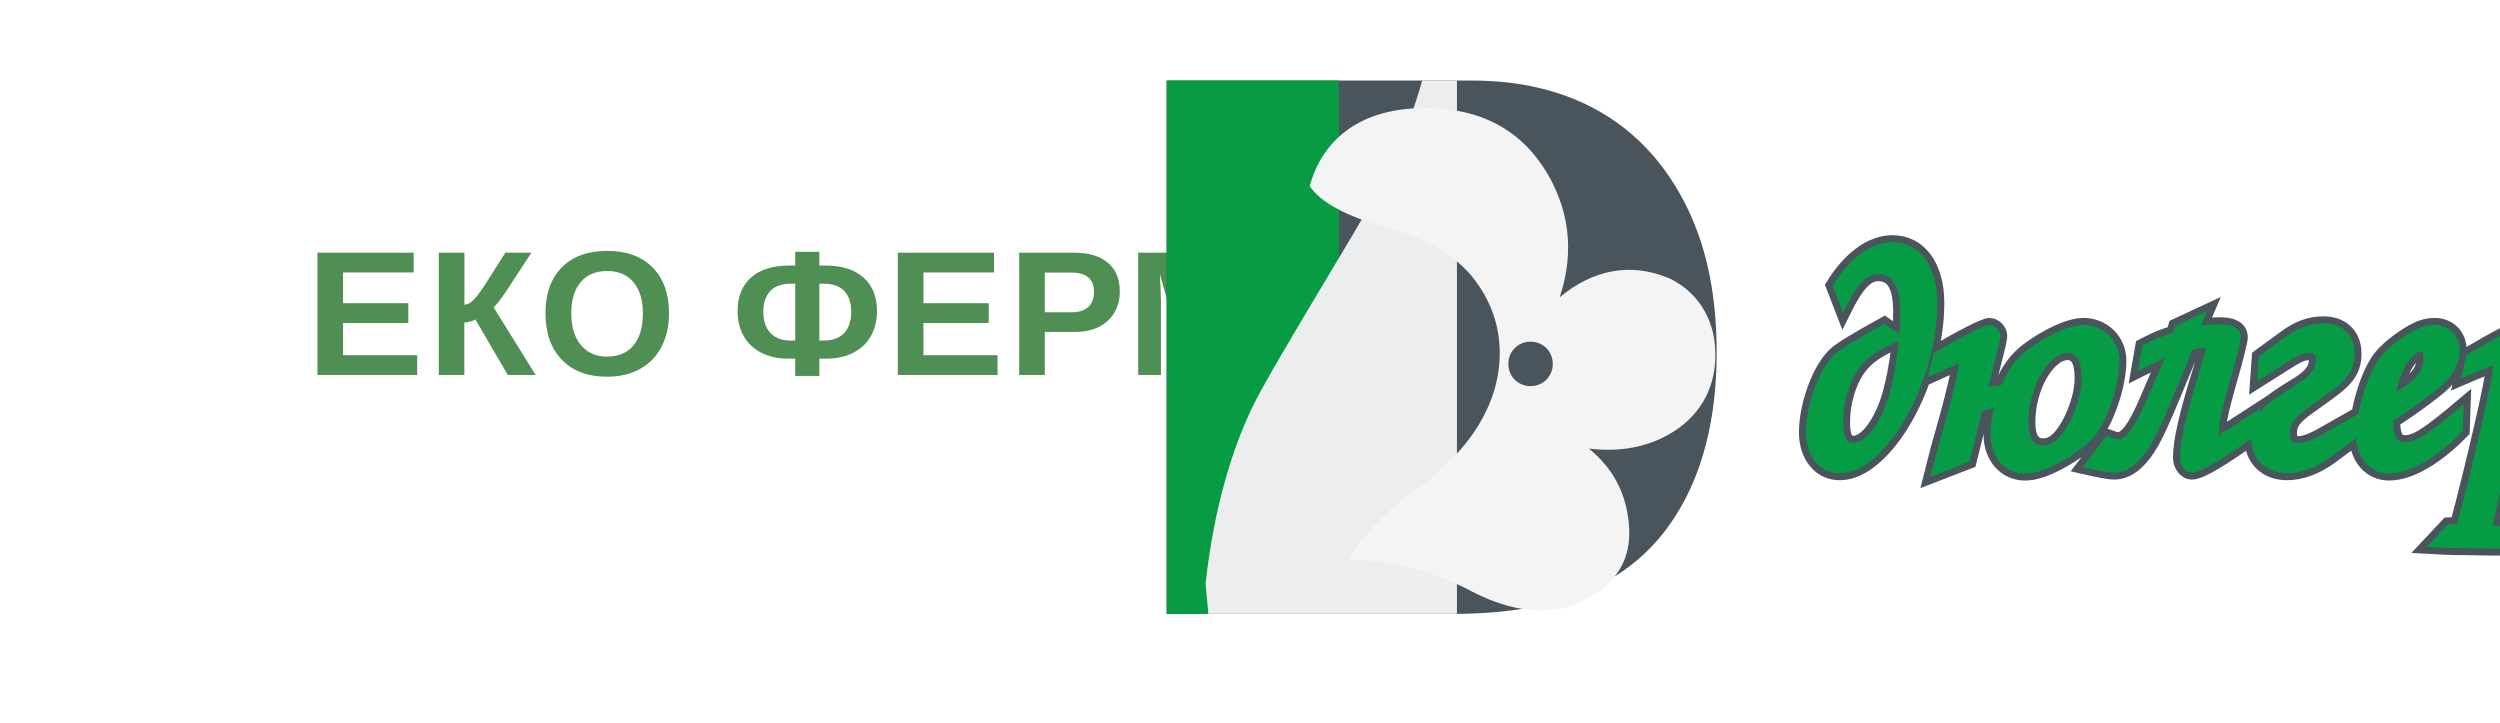
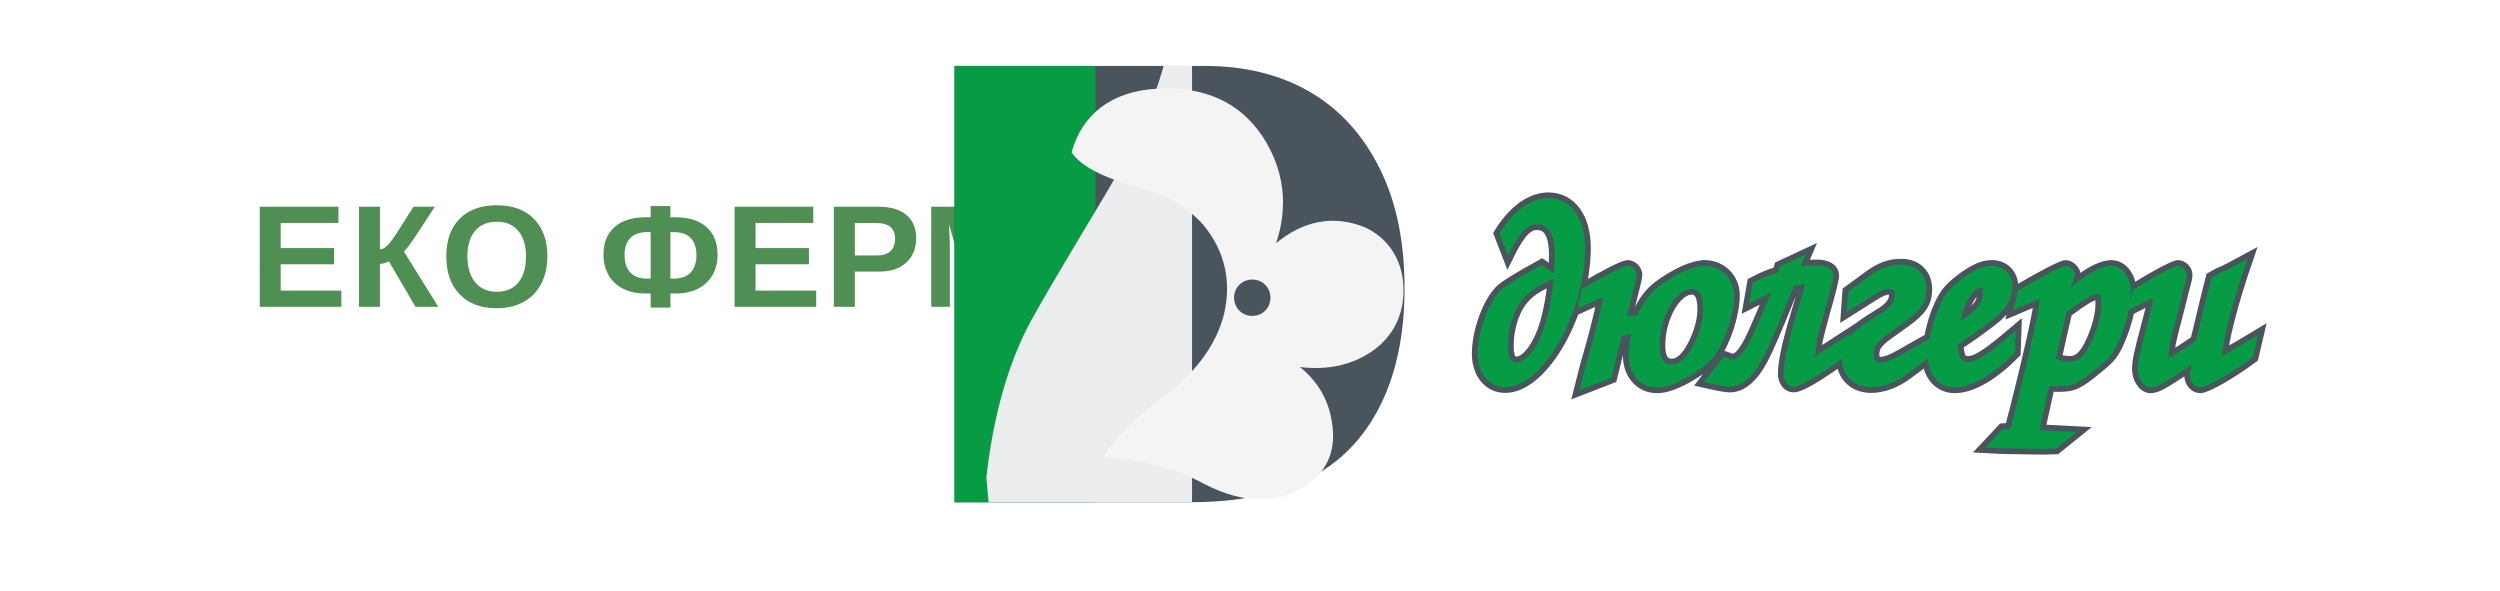
- <svg xmlns="http://www.w3.org/2000/svg" width="1800" height="520" viewBox="0 0 1800 520" fill="none" role="img" aria-labelledby="title desc">
+ <svg xmlns="http://www.w3.org/2000/svg" width="2200" height="520" viewBox="0 0 2200 520" fill="none" role="img" aria-labelledby="title desc">
  <g transform="translate(220 40)">
    <text x="0" y="230" font-family="Manrope, Arial, sans-serif" font-size="128" font-weight="800" fill="#4F8F53" letter-spacing="2">ЕКО ФЕРМА</text>
    <g transform="translate(620 18)">
      <path d="M0 0H220C290 0 345 30 375 92C390 123 396 158 396 196C396 243 386 283 366 314C334 364 280 384 206 384H0V0Z" fill="#49545C" />
      <path d="M0 0H124V384H0V0Z" fill="#079B44" />
      <path d="M28 362C34 309 47 261 68 223C87 189 109 153 134 111C156 74 173 39 184 0H209V384H30L28 362Z" fill="#ECEDEE" />
      <path d="M103 76C112 43 138 22 179 20C220 18 251 32 271 62C290 91 294 123 283 156C307 136 334 131 361 142C381 151 394 170 395 194C396 216 388 236 369 250C351 263 329 268 304 265C320 278 329 294 332 313C336 337 329 355 311 368C286 386 255 386 220 368C194 354 164 346 131 345C141 327 159 309 184 291C212 270 230 246 237 219C244 190 238 163 219 140C205 124 185 113 159 106C130 98 111 88 103 76Z" fill="#F4F4F4" />
      <path d="M262 220C271 220 278 213 278 204C278 195 271 188 262 188C253 188 246 195 246 204C246 213 253 220 262 220Z" fill="#49545C" />
    </g>
    <text x="1060" y="298" font-family="'Comic Sans MS', 'Trebuchet MS', cursive" font-size="230" font-style="italic" font-weight="700" fill="#069B45" stroke="#49545C" stroke-width="10" paint-order="stroke fill">дюлгери</text>
  </g>
</svg>
